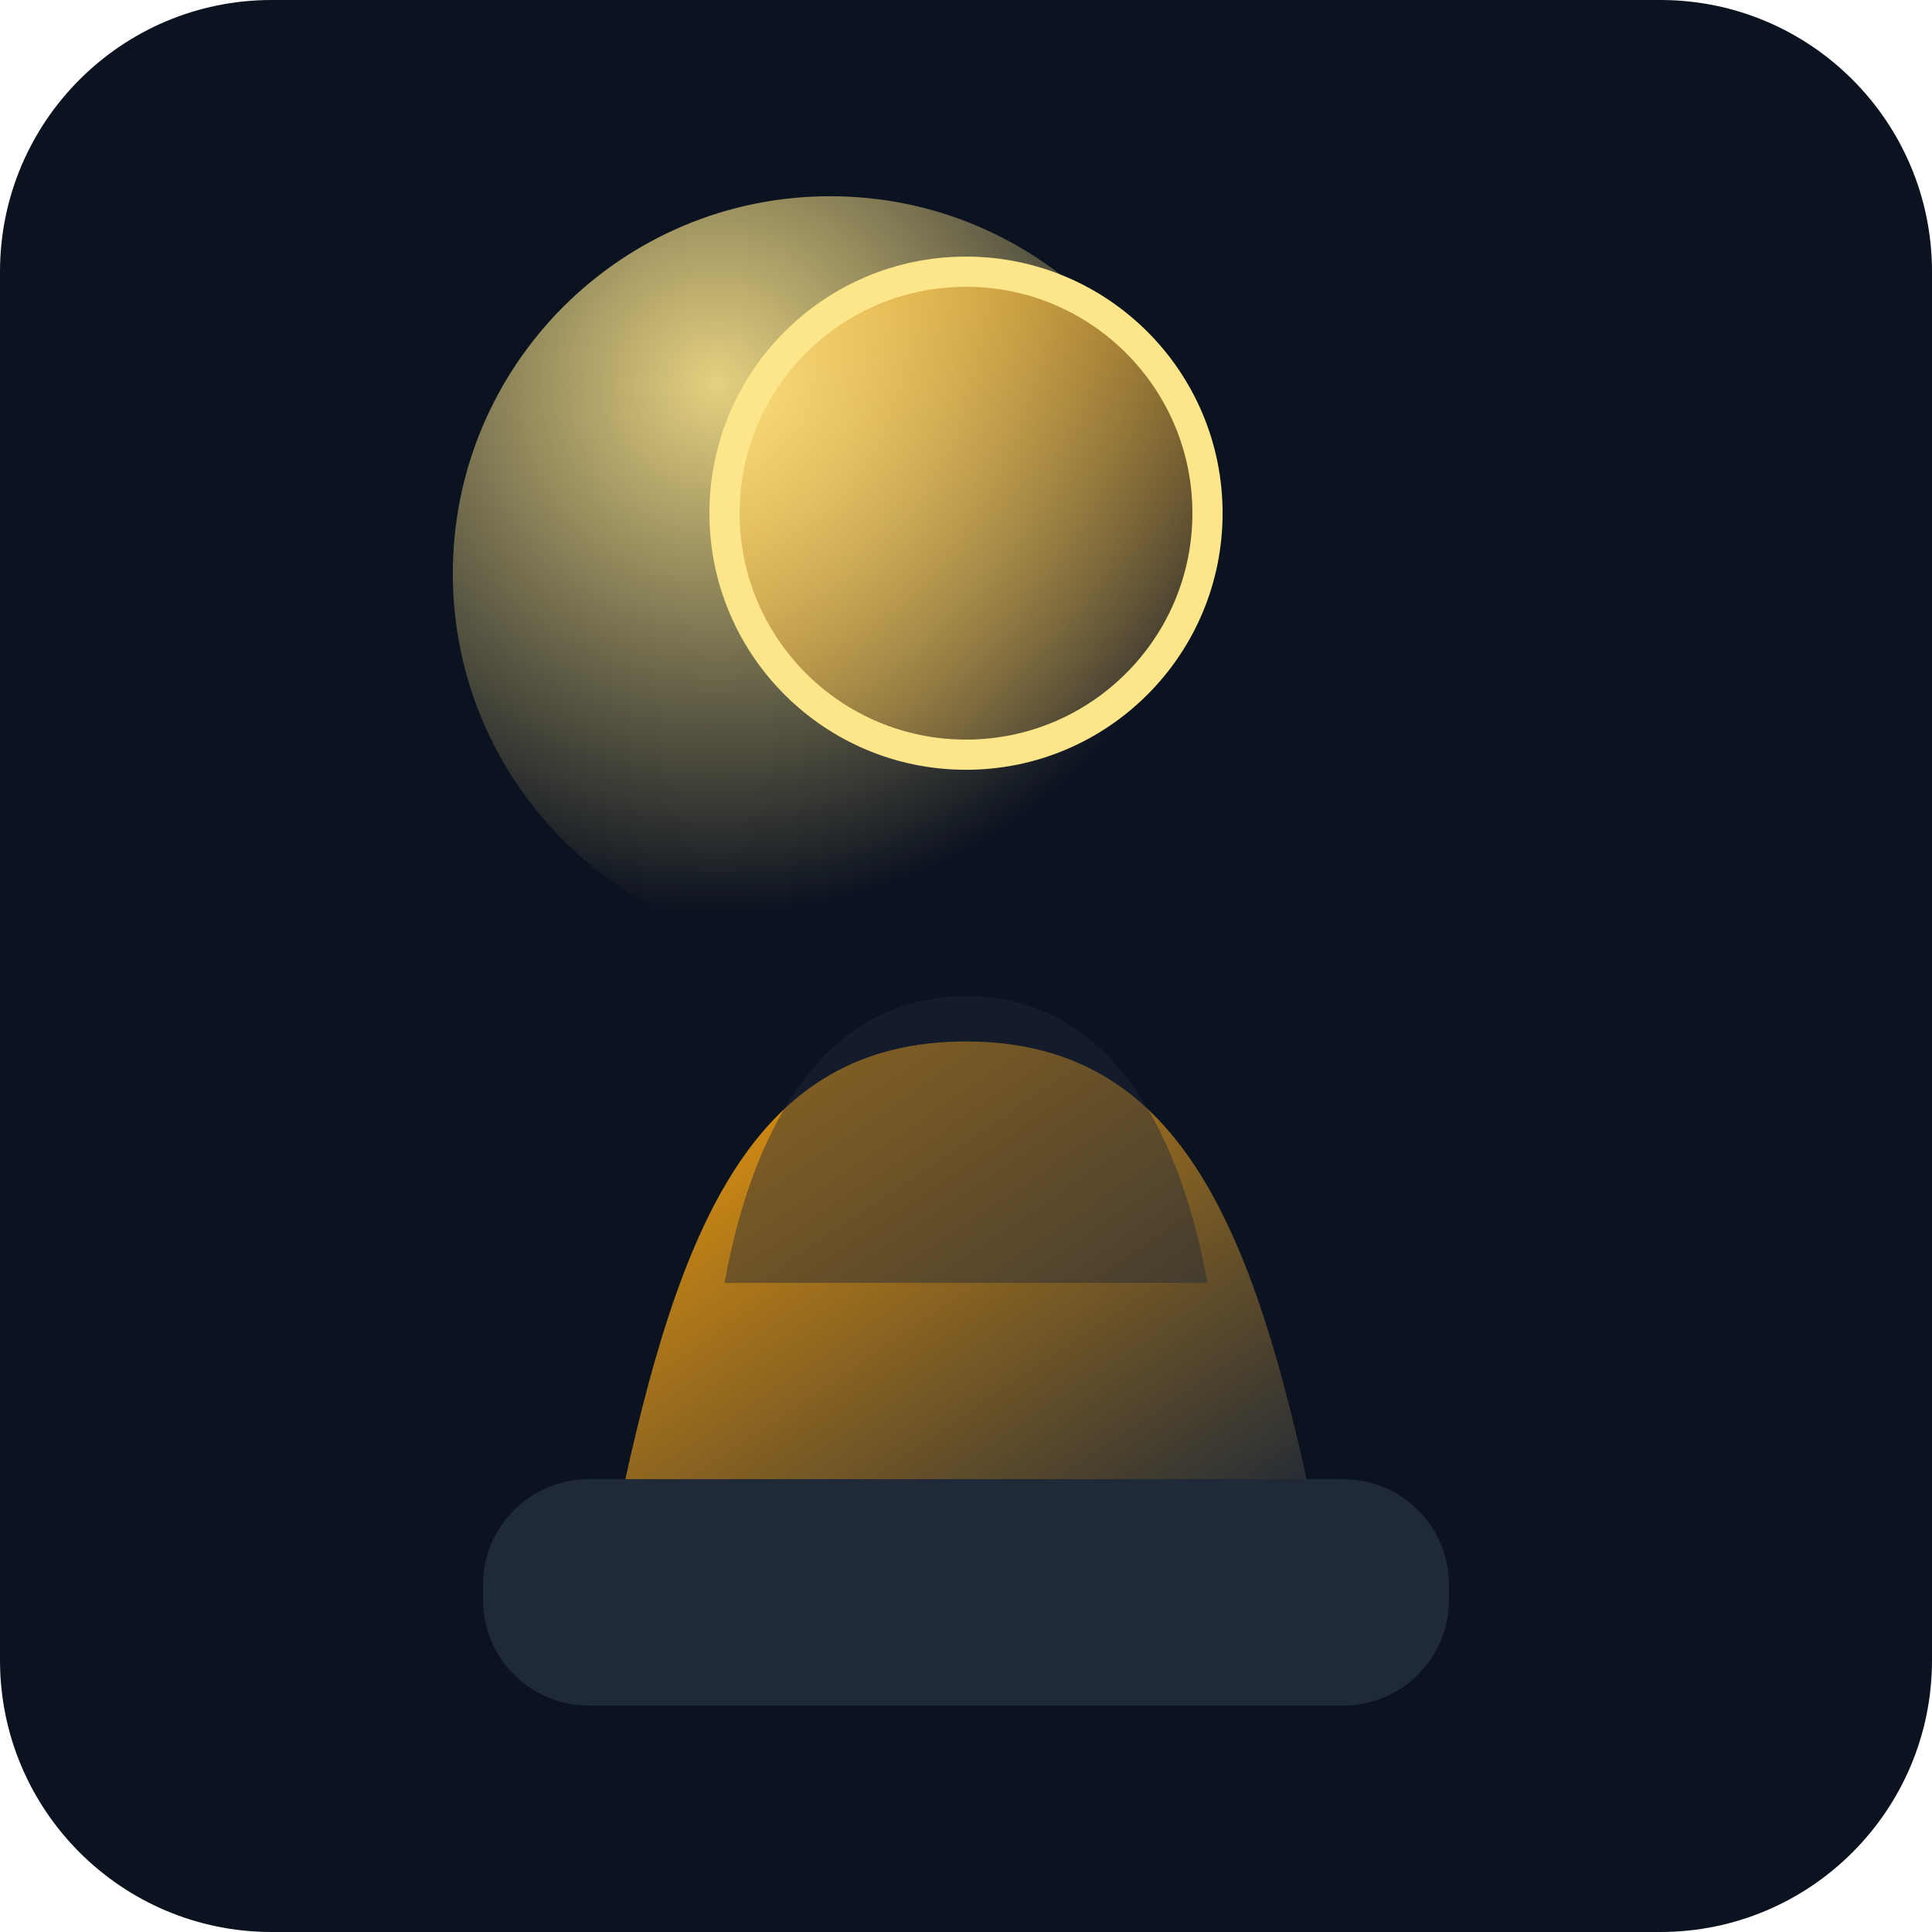
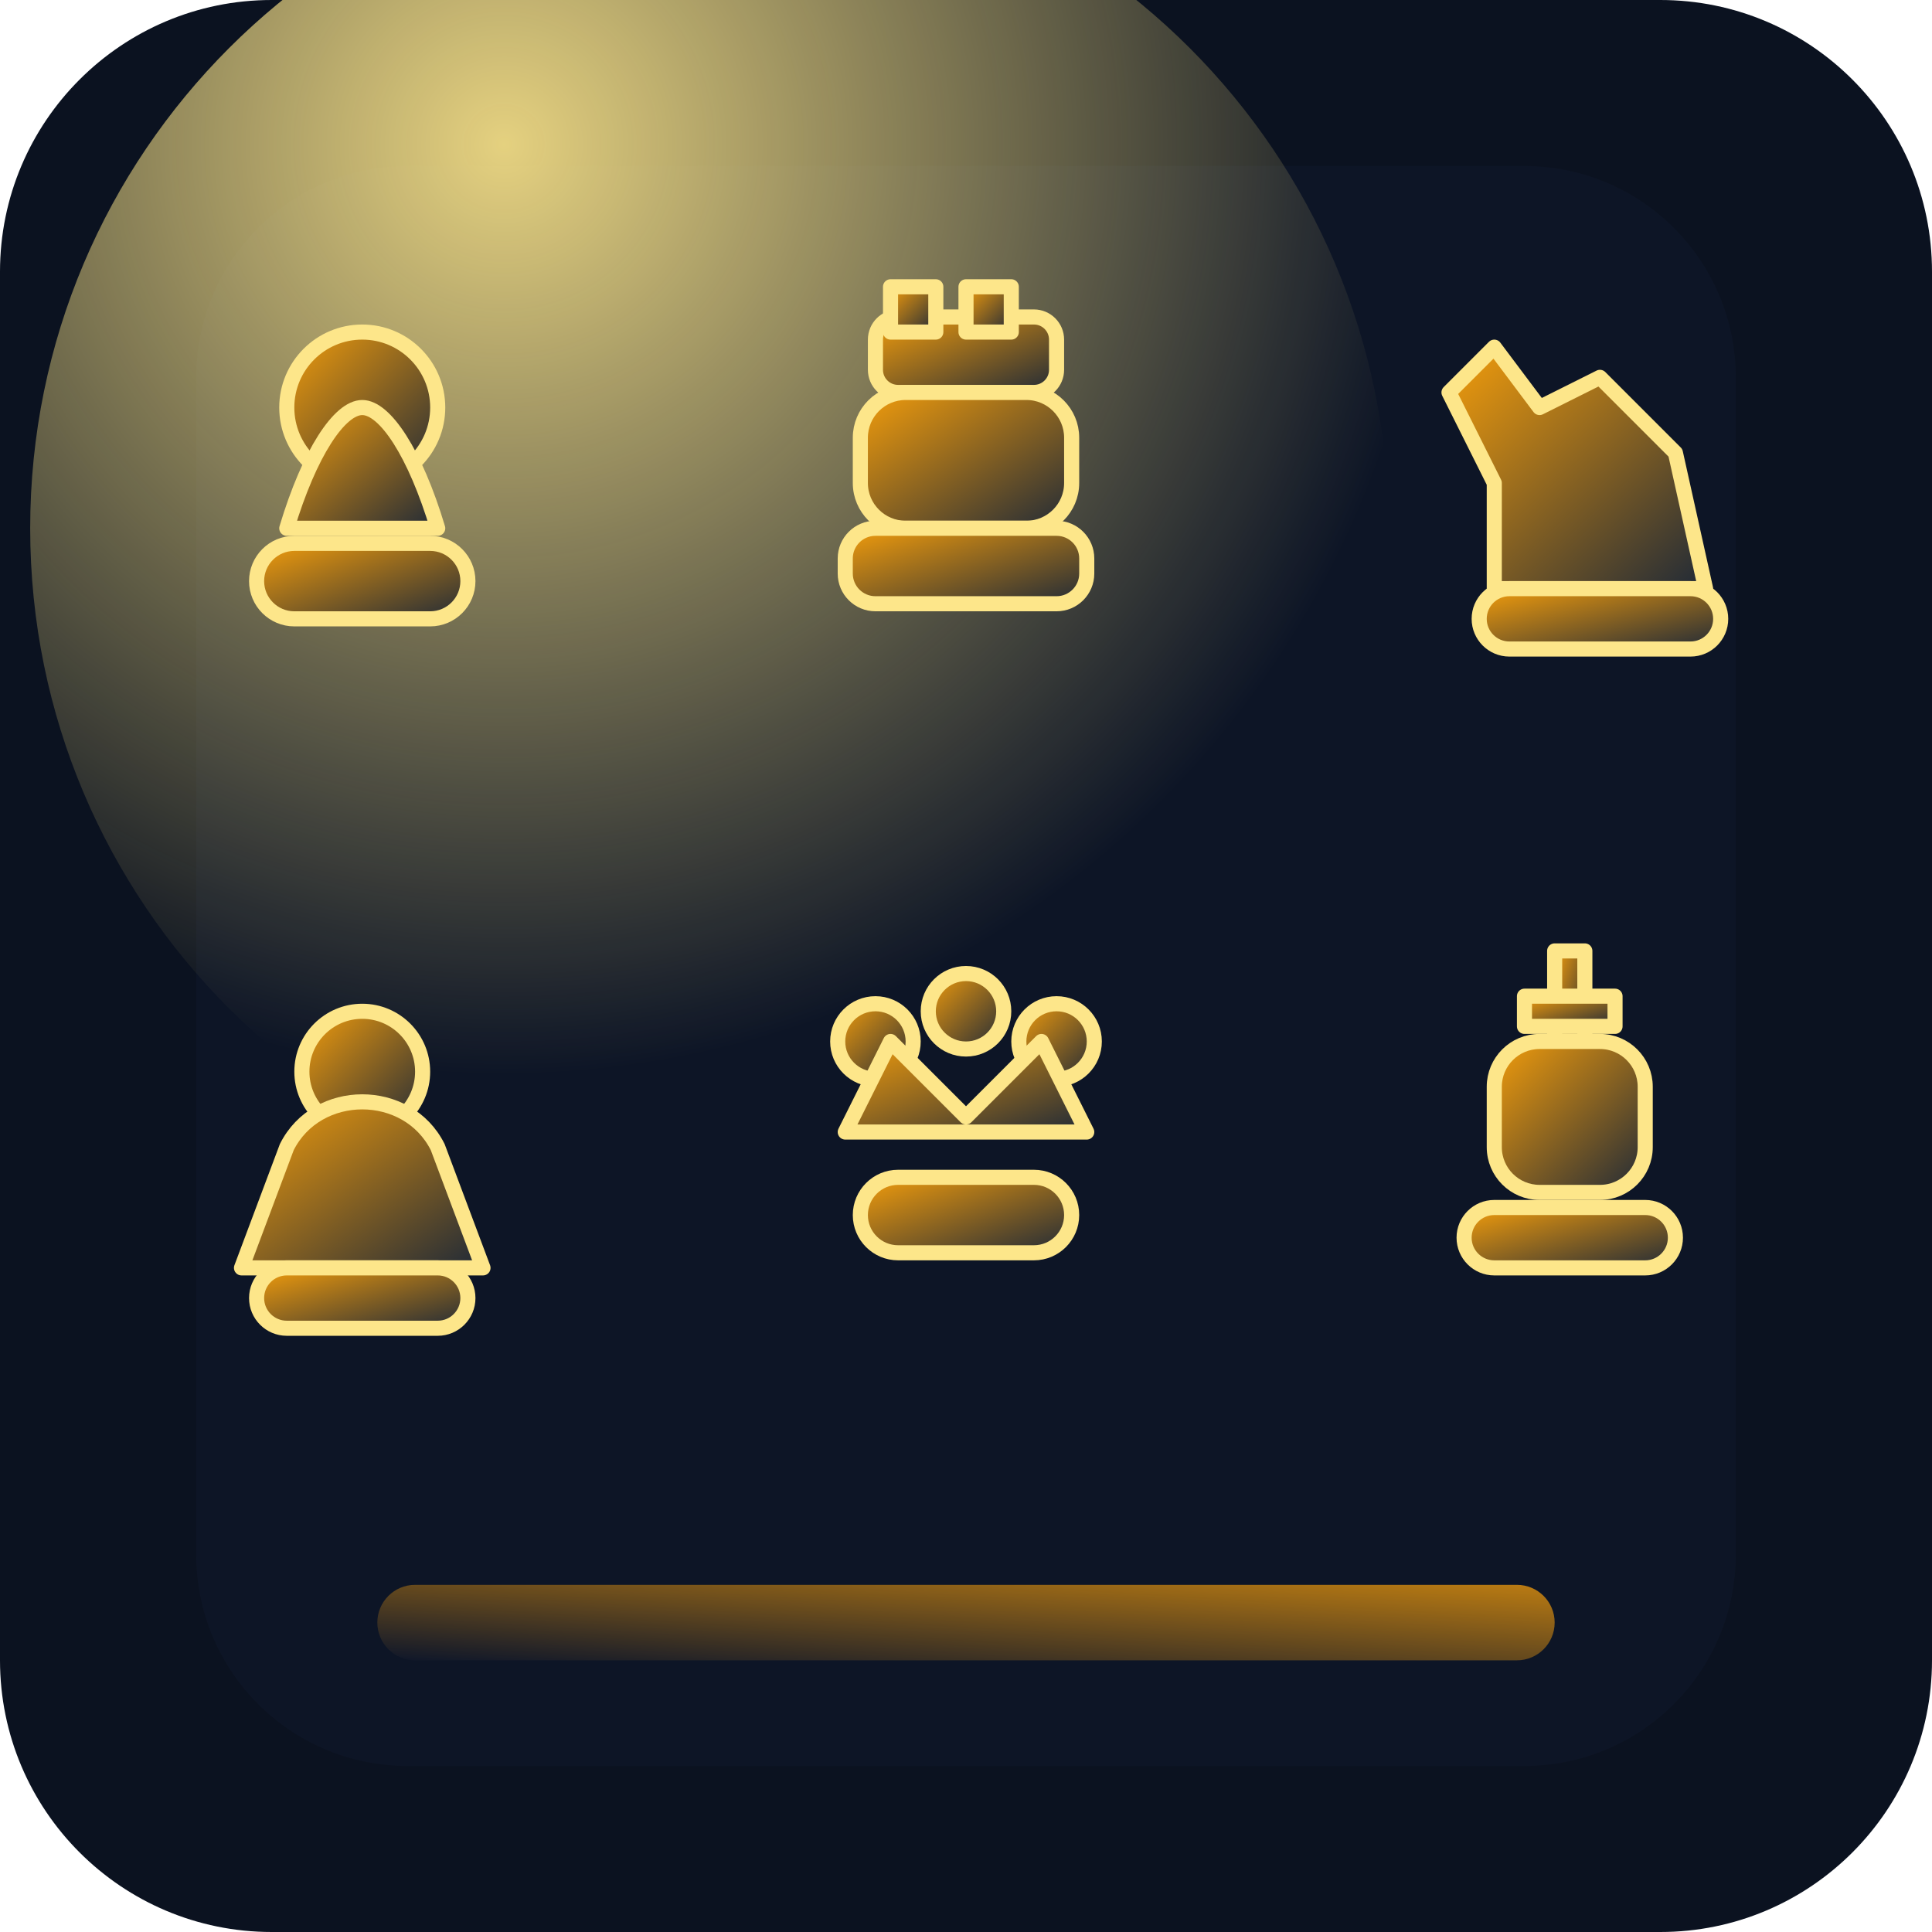
<svg xmlns="http://www.w3.org/2000/svg" width="256" height="256" viewBox="0 0 256 256">
  <defs>
-     <radialGradient id="shine" cx="35%" cy="25%" r="70%">
+     <linearGradient id="piece" x1="0" y1="0" x2="1" y2="1">
+       <stop offset="0%" stop-color="#f59e0b" />
+       <stop offset="100%" stop-color="#1f2937" />
+     </linearGradient>
+     <linearGradient id="base" x1="0" y1="1" x2="1" y2="0">
+       <stop offset="0%" stop-color="#0f172a" />
+       <stop offset="100%" stop-color="#f59e0b" />
+     </linearGradient>
+     <radialGradient id="shine" cx="35%" cy="22%" r="68%">
      <stop offset="0%" stop-color="#fde68a" stop-opacity="0.9" />
      <stop offset="100%" stop-color="#fde68a" stop-opacity="0" />
    </radialGradient>
-     <linearGradient id="body" x1="0" y1="0" x2="1" y2="1">
-       <stop offset="0%" stop-color="#f59e0b" />
-       <stop offset="100%" stop-color="#1f2937" />
-     </linearGradient>
  </defs>
  <rect width="256" height="256" rx="36" fill="#0b1220" />
-   <circle cx="128" cy="68" r="32" fill="url(#body)" stroke="#fde68a" stroke-width="4" />
-   <path d="M82 200c8-38 18-62 46-62s38 24 46 62" fill="url(#body)" />
-   <path d="M96 170c4-22 14-38 32-38s28 16 32 38" fill="#1f2937" opacity="0.45" />
-   <rect x="64" y="196" width="128" height="30" rx="14" fill="#1f2937" />
-   <circle cx="110" cy="76" r="50" fill="url(#shine)" />
+   <rect x="26" y="22" width="204" height="212" rx="28" fill="#0f172a" opacity="0.6" />
+   <circle cx="94" cy="70" r="90" fill="url(#shine)" />
+   <g fill="url(#piece)" stroke="#fde68a" stroke-width="2" stroke-linecap="round" stroke-linejoin="round">
+     <g transform="translate(24 38)">
+       <circle cx="24" cy="16" r="10" />
+       <path d="M14 32c3-10 7-16 10-16s7 6 10 16z" />
+       <rect x="10" y="34" width="28" height="10" rx="5" />
+     </g>
+     <g transform="translate(104 34)">
+       <rect x="12" y="8" width="24" height="10" rx="3" />
+       <rect x="10" y="18" width="28" height="18" rx="6" />
+       <rect x="8" y="36" width="32" height="10" rx="4" />
+       <rect x="14" y="4" width="6" height="6" />
+       <rect x="24" y="4" width="6" height="6" />
+     </g>
+     <g transform="translate(184 36)">
+       <path d="M14 42h28l-4-18-10-10-8 4-6-8-6 6 6 12z" />
+       <rect x="12" y="42" width="32" height="8" rx="4" />
+     </g>
+     <g transform="translate(24 128)">
+       <circle cx="24" cy="14" r="8" />
+       <path d="M14 24c4-8 16-8 20 0l6 16H8z" />
+       <rect x="10" y="40" width="28" height="8" rx="4" />
+     </g>
+     <g transform="translate(104 122)">
+       <circle cx="12" cy="16" r="5" />
+       <circle cx="24" cy="12" r="5" />
+       <circle cx="36" cy="16" r="5" />
+       <path d="M8 28l6-12 10 10 10-10 6 12z" />
+       <rect x="10" y="34" width="28" height="10" rx="5" />
+     </g>
+     <g transform="translate(184 122)">
+       <rect x="22" y="4" width="4" height="12" />
+       <rect x="18" y="10" width="12" height="4" />
+       <rect x="14" y="16" width="20" height="20" rx="6" />
+       <rect x="10" y="38" width="28" height="8" rx="4" />
+     </g>
+   </g>
+   <rect x="50" y="210" width="156" height="10" rx="5" fill="url(#base)" opacity="0.75" />
</svg>
